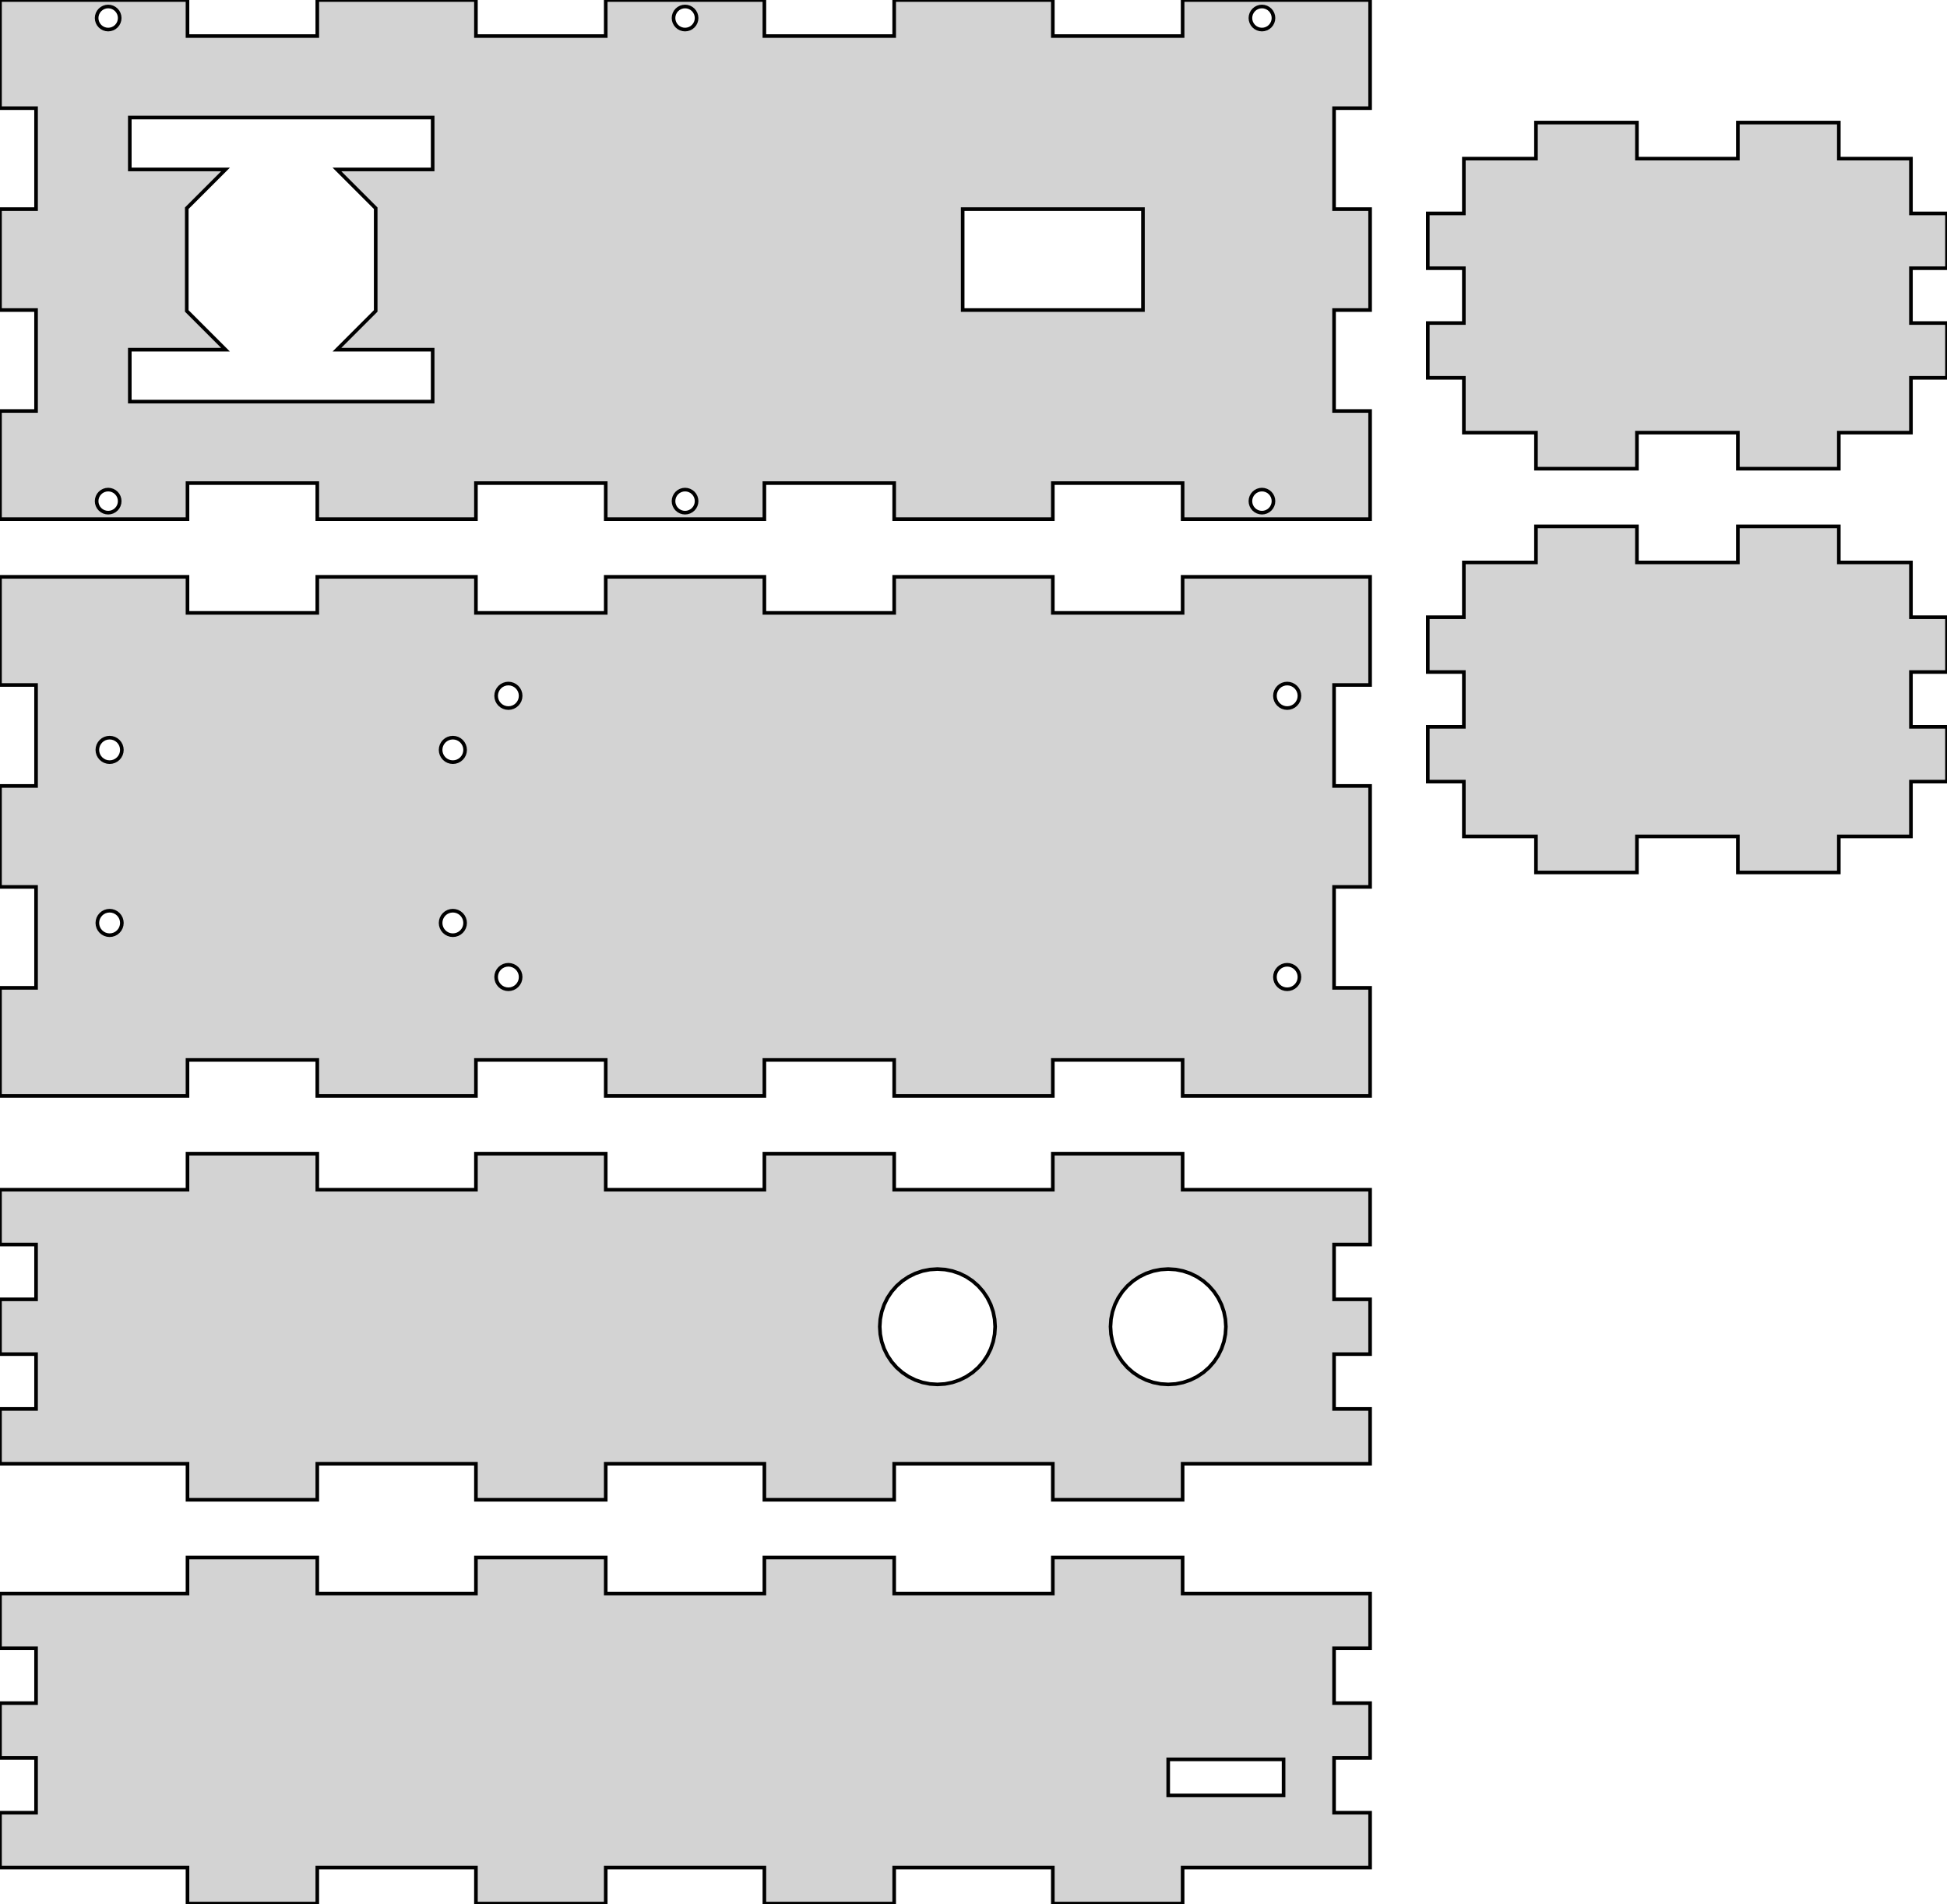
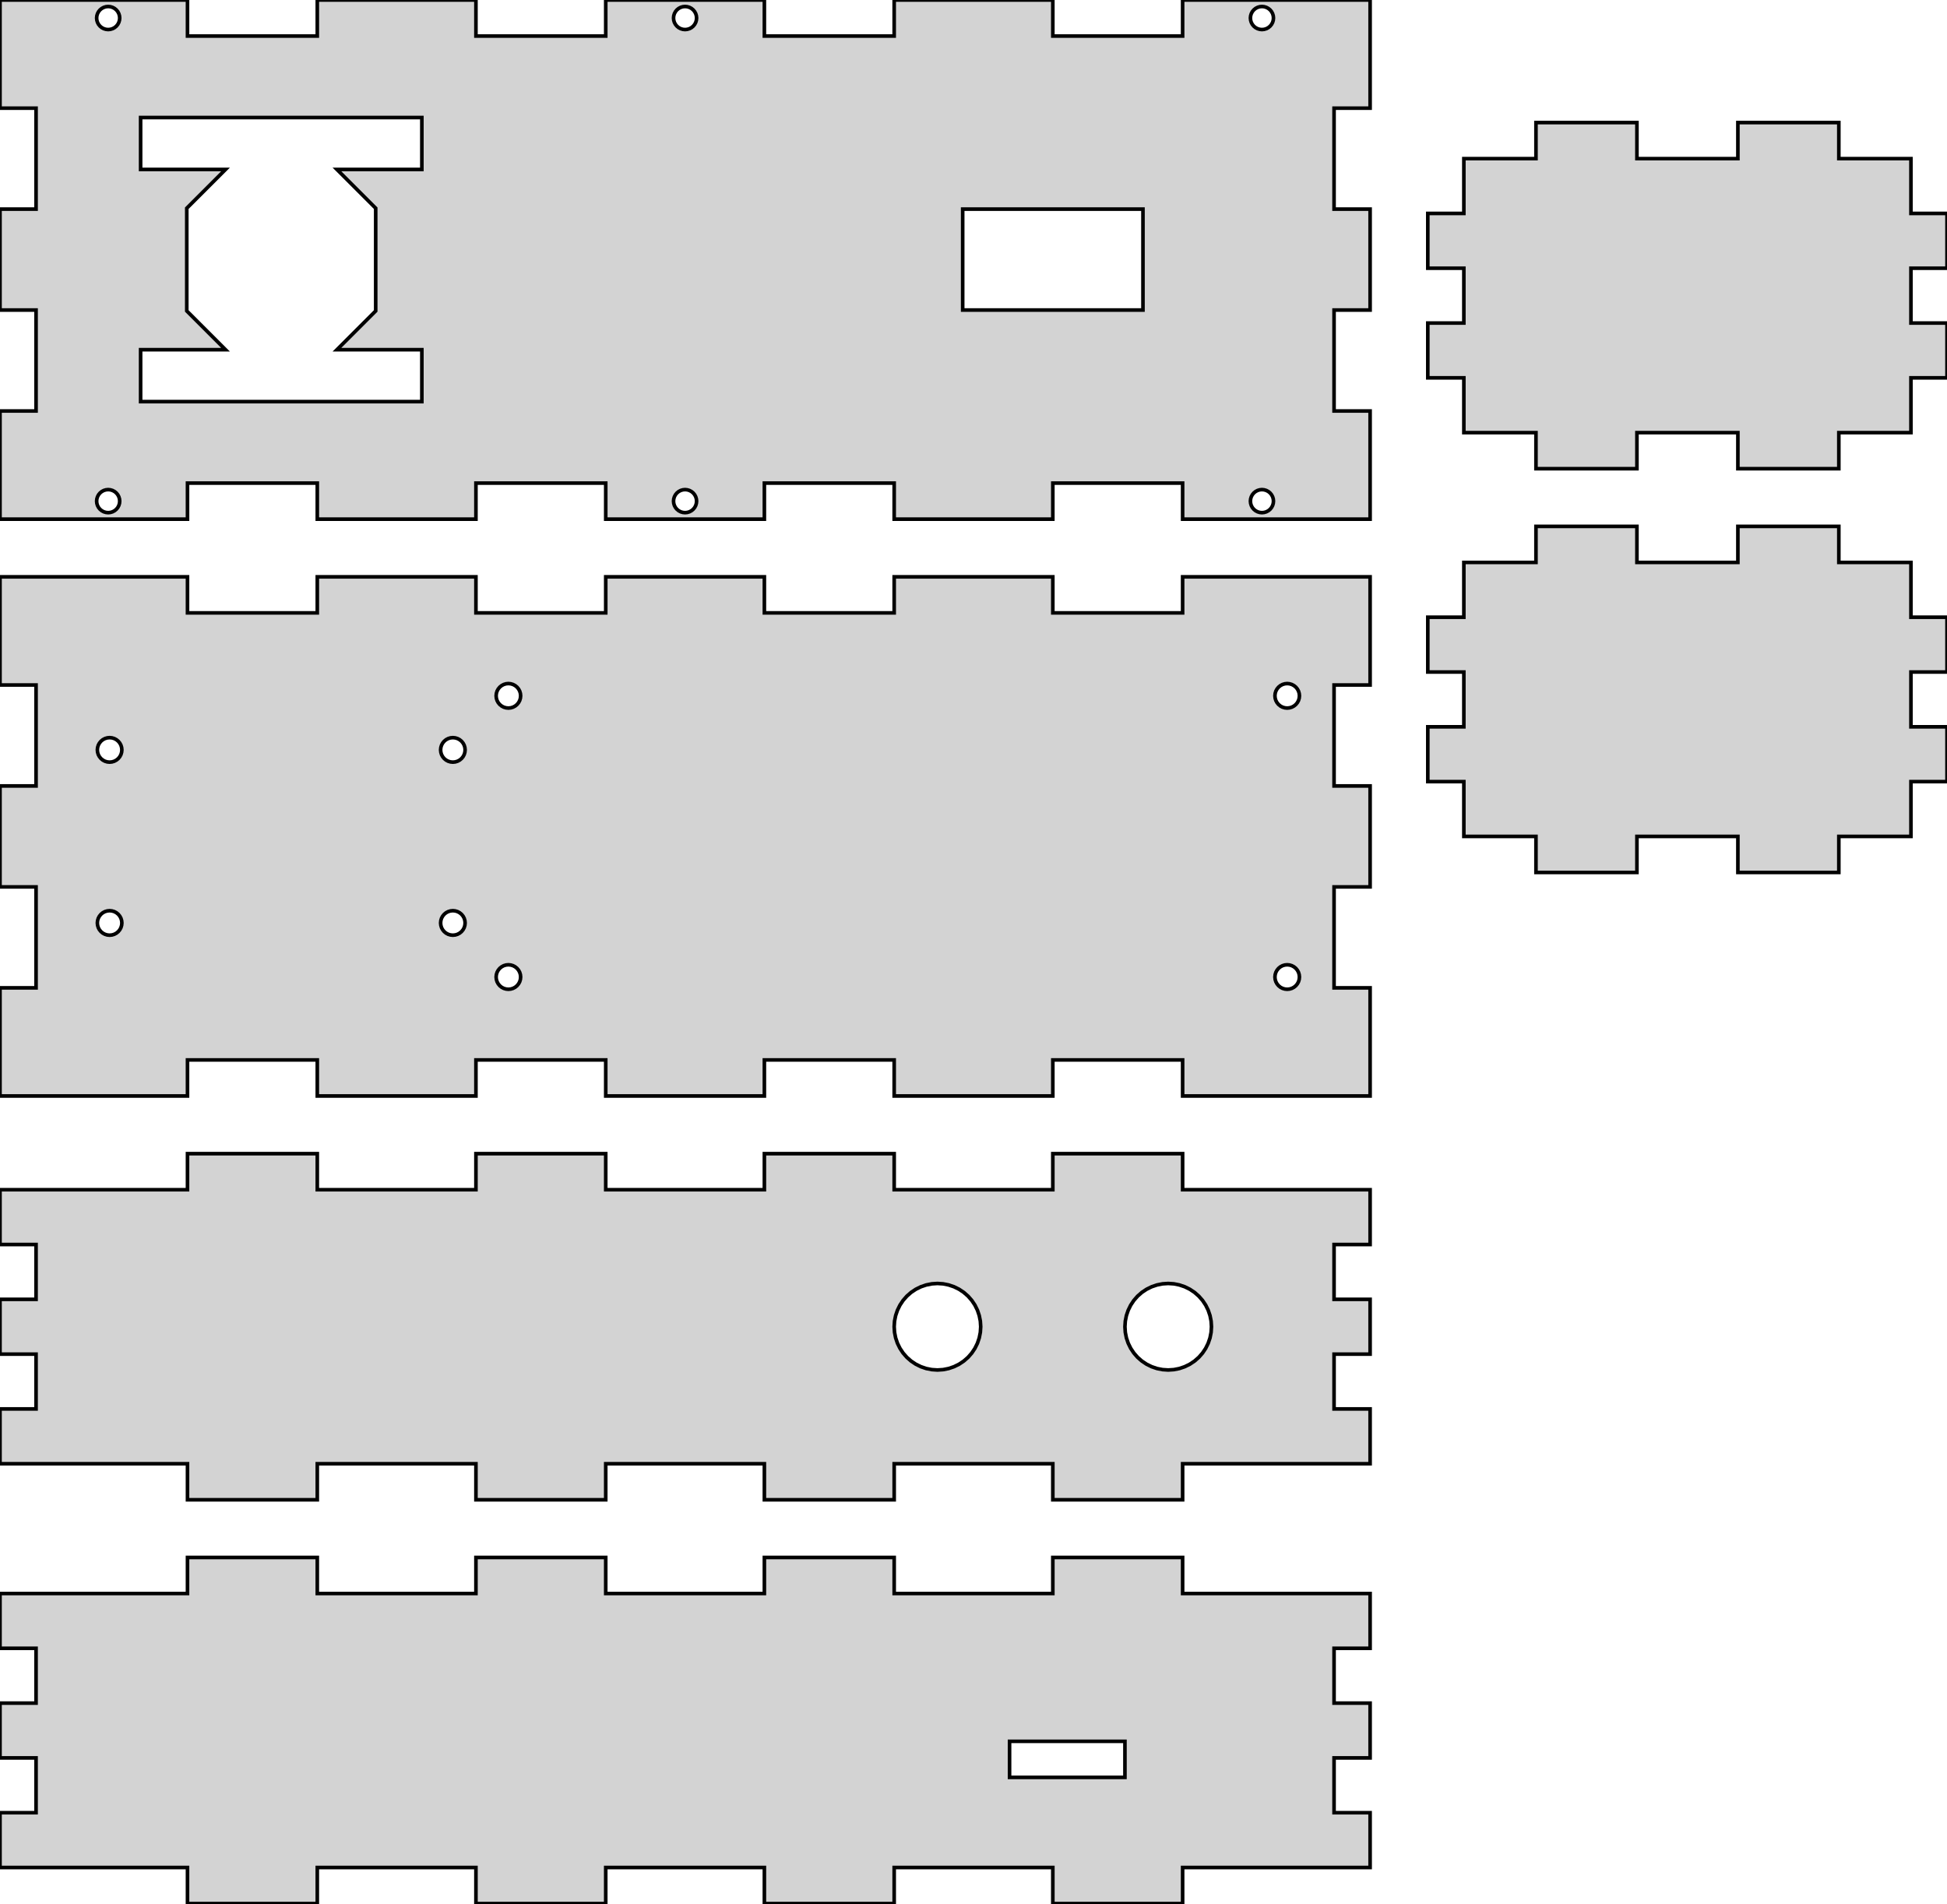
<svg xmlns="http://www.w3.org/2000/svg" width="270mm" height="264mm" viewBox="-95 -116 270 264" version="1.1">
-   <path d=" M -69,-49 L -51,-49 L -51,-44 L -29,-44 L -29,-49 L -11,-49  L -11,-44 L 11,-44 L 11,-49 L 29,-49 L 29,-44 L 51,-44  L 51,-49 L 69,-49 L 69,-44 L 95,-44 L 95,-59 L 90,-59  L 90,-73 L 95,-73 L 95,-87 L 90,-87 L 90,-101 L 95,-101  L 95,-116 L 69,-116 L 69,-111 L 51,-111 L 51,-116 L 29,-116  L 29,-111 L 11,-111 L 11,-116 L -11,-116 L -11,-111 L -29,-111  L -29,-116 L -51,-116 L -51,-111 L -69,-111 L -69,-116 L -95,-116  L -95,-101 L -90,-101 L -90,-87 L -95,-87 L -95,-73 L -90,-73  L -90,-59 L -95,-59 L -95,-44 L -69,-44 z M -80.312,-111.931 L -80.612,-112.022 L -80.889,-112.17 L -81.131,-112.369 L -81.33,-112.611 L -81.478,-112.888  L -81.569,-113.188 L -81.6,-113.5 L -81.569,-113.812 L -81.478,-114.112 L -81.33,-114.389 L -81.131,-114.631  L -80.889,-114.83 L -80.612,-114.978 L -80.312,-115.069 L -80,-115.1 L -79.688,-115.069 L -79.388,-114.978  L -79.111,-114.83 L -78.869,-114.631 L -78.67,-114.389 L -78.522,-114.112 L -78.431,-113.812 L -78.4,-113.5  L -78.431,-113.188 L -78.522,-112.888 L -78.67,-112.611 L -78.869,-112.369 L -79.111,-112.17 L -79.388,-112.022  L -79.688,-111.931 L -80,-111.9 z M -0.312,-111.931 L -0.612,-112.022 L -0.889,-112.17 L -1.131,-112.369 L -1.33,-112.611 L -1.478,-112.888  L -1.569,-113.188 L -1.6,-113.5 L -1.569,-113.812 L -1.478,-114.112 L -1.33,-114.389 L -1.131,-114.631  L -0.889,-114.83 L -0.612,-114.978 L -0.312,-115.069 L 0,-115.1 L 0.312,-115.069 L 0.612,-114.978  L 0.889,-114.83 L 1.131,-114.631 L 1.33,-114.389 L 1.478,-114.112 L 1.569,-113.812 L 1.6,-113.5  L 1.569,-113.188 L 1.478,-112.888 L 1.33,-112.611 L 1.131,-112.369 L 0.889,-112.17 L 0.612,-112.022  L 0.312,-111.931 L 0,-111.9 z M 79.688,-111.931 L 79.388,-112.022 L 79.111,-112.17 L 78.869,-112.369 L 78.67,-112.611 L 78.522,-112.888  L 78.431,-113.188 L 78.4,-113.5 L 78.431,-113.812 L 78.522,-114.112 L 78.67,-114.389 L 78.869,-114.631  L 79.111,-114.83 L 79.388,-114.978 L 79.688,-115.069 L 80,-115.1 L 80.312,-115.069 L 80.612,-114.978  L 80.889,-114.83 L 81.131,-114.631 L 81.33,-114.389 L 81.478,-114.112 L 81.569,-113.812 L 81.6,-113.5  L 81.569,-113.188 L 81.478,-112.888 L 81.33,-112.611 L 81.131,-112.369 L 80.889,-112.17 L 80.612,-112.022  L 80.312,-111.931 L 80,-111.9 z M -77,-60.3 L -77,-67.5 L -63.723,-67.5 L -69.1,-72.877 L -69.1,-87.123 L -63.723,-92.5  L -77,-92.5 L -77,-99.7 L -35,-99.7 L -35,-92.5 L -48.277,-92.5 L -42.9,-87.123  L -42.9,-72.877 L -48.277,-67.5 L -35,-67.5 L -35,-60.3 z M 38.5,-73 L 38.5,-87 L 63.5,-87 L 63.5,-73 z M -0.312,-44.931 L -0.612,-45.022 L -0.889,-45.17 L -1.131,-45.369 L -1.33,-45.611 L -1.478,-45.888  L -1.569,-46.188 L -1.6,-46.5 L -1.569,-46.812 L -1.478,-47.112 L -1.33,-47.389 L -1.131,-47.631  L -0.889,-47.83 L -0.612,-47.978 L -0.312,-48.069 L 0,-48.1 L 0.312,-48.069 L 0.612,-47.978  L 0.889,-47.83 L 1.131,-47.631 L 1.33,-47.389 L 1.478,-47.112 L 1.569,-46.812 L 1.6,-46.5  L 1.569,-46.188 L 1.478,-45.888 L 1.33,-45.611 L 1.131,-45.369 L 0.889,-45.17 L 0.612,-45.022  L 0.312,-44.931 L 0,-44.9 z M 79.688,-44.931 L 79.388,-45.022 L 79.111,-45.17 L 78.869,-45.369 L 78.67,-45.611 L 78.522,-45.888  L 78.431,-46.188 L 78.4,-46.5 L 78.431,-46.812 L 78.522,-47.112 L 78.67,-47.389 L 78.869,-47.631  L 79.111,-47.83 L 79.388,-47.978 L 79.688,-48.069 L 80,-48.1 L 80.312,-48.069 L 80.612,-47.978  L 80.889,-47.83 L 81.131,-47.631 L 81.33,-47.389 L 81.478,-47.112 L 81.569,-46.812 L 81.6,-46.5  L 81.569,-46.188 L 81.478,-45.888 L 81.33,-45.611 L 81.131,-45.369 L 80.889,-45.17 L 80.612,-45.022  L 80.312,-44.931 L 80,-44.9 z M -80.312,-44.931 L -80.612,-45.022 L -80.889,-45.17 L -81.131,-45.369 L -81.33,-45.611 L -81.478,-45.888  L -81.569,-46.188 L -81.6,-46.5 L -81.569,-46.812 L -81.478,-47.112 L -81.33,-47.389 L -81.131,-47.631  L -80.889,-47.83 L -80.612,-47.978 L -80.312,-48.069 L -80,-48.1 L -79.688,-48.069 L -79.388,-47.978  L -79.111,-47.83 L -78.869,-47.631 L -78.67,-47.389 L -78.522,-47.112 L -78.431,-46.812 L -78.4,-46.5  L -78.431,-46.188 L -78.522,-45.888 L -78.67,-45.611 L -78.869,-45.369 L -79.111,-45.17 L -79.388,-45.022  L -79.688,-44.931 L -80,-44.9 z M 132,-56 L 146,-56 L 146,-51 L 160,-51 L 160,-56 L 170,-56  L 170,-63.6 L 175,-63.6 L 175,-71.2 L 170,-71.2 L 170,-78.8 L 175,-78.8  L 175,-86.4 L 170,-86.4 L 170,-94 L 160,-94 L 160,-99 L 146,-99  L 146,-94 L 132,-94 L 132,-99 L 118,-99 L 118,-94 L 108,-94  L 108,-86.4 L 103,-86.4 L 103,-78.8 L 108,-78.8 L 108,-71.2 L 103,-71.2  L 103,-63.6 L 108,-63.6 L 108,-56 L 118,-56 L 118,-51 L 132,-51  z M 132,-0 L 146,-0 L 146,5 L 160,5 L 160,-0 L 170,-0  L 170,-7.6 L 175,-7.6 L 175,-15.2 L 170,-15.2 L 170,-22.8 L 175,-22.8  L 175,-30.4 L 170,-30.4 L 170,-38 L 160,-38 L 160,-43 L 146,-43  L 146,-38 L 132,-38 L 132,-43 L 118,-43 L 118,-38 L 108,-38  L 108,-30.4 L 103,-30.4 L 103,-22.8 L 108,-22.8 L 108,-15.2 L 103,-15.2  L 103,-7.6 L 108,-7.6 L 108,-0 L 118,-0 L 118,5 L 132,5  z M -69,31 L -51,31 L -51,36 L -29,36 L -29,31 L -11,31  L -11,36 L 11,36 L 11,31 L 29,31 L 29,36 L 51,36  L 51,31 L 69,31 L 69,36 L 95,36 L 95,21 L 90,21  L 90,7 L 95,7 L 95,-7 L 90,-7 L 90,-21 L 95,-21  L 95,-36 L 69,-36 L 69,-31 L 51,-31 L 51,-36 L 29,-36  L 29,-31 L 11,-31 L 11,-36 L -11,-36 L -11,-31 L -29,-31  L -29,-36 L -51,-36 L -51,-31 L -69,-31 L -69,-36 L -95,-36  L -95,-21 L -90,-21 L -90,-7 L -95,-7 L -95,7 L -90,7  L -90,21 L -95,21 L -95,36 L -69,36 z M 83.168,-17.833 L 82.849,-17.929 L 82.555,-18.087 L 82.298,-18.298 L 82.087,-18.555 L 81.929,-18.849  L 81.833,-19.168 L 81.8,-19.5 L 81.833,-19.832 L 81.929,-20.151 L 82.087,-20.445 L 82.298,-20.702  L 82.555,-20.913 L 82.849,-21.071 L 83.168,-21.167 L 83.5,-21.2 L 83.832,-21.167 L 84.151,-21.071  L 84.445,-20.913 L 84.702,-20.702 L 84.913,-20.445 L 85.071,-20.151 L 85.167,-19.832 L 85.2,-19.5  L 85.167,-19.168 L 85.071,-18.849 L 84.913,-18.555 L 84.702,-18.298 L 84.445,-18.087 L 84.151,-17.929  L 83.832,-17.833 L 83.5,-17.8 z M -24.832,-17.833 L -25.151,-17.929 L -25.445,-18.087 L -25.702,-18.298 L -25.913,-18.555 L -26.071,-18.849  L -26.167,-19.168 L -26.2,-19.5 L -26.167,-19.832 L -26.071,-20.151 L -25.913,-20.445 L -25.702,-20.702  L -25.445,-20.913 L -25.151,-21.071 L -24.832,-21.167 L -24.5,-21.2 L -24.168,-21.167 L -23.849,-21.071  L -23.555,-20.913 L -23.298,-20.702 L -23.087,-20.445 L -22.929,-20.151 L -22.833,-19.832 L -22.8,-19.5  L -22.833,-19.168 L -22.929,-18.849 L -23.087,-18.555 L -23.298,-18.298 L -23.555,-18.087 L -23.849,-17.929  L -24.168,-17.833 L -24.5,-17.8 z M -80.132,-10.333 L -80.451,-10.429 L -80.745,-10.586 L -81.002,-10.798 L -81.213,-11.056 L -81.371,-11.349  L -81.467,-11.668 L -81.5,-12 L -81.467,-12.332 L -81.371,-12.651 L -81.213,-12.944 L -81.002,-13.202  L -80.745,-13.414 L -80.451,-13.571 L -80.132,-13.667 L -79.8,-13.7 L -79.468,-13.667 L -79.149,-13.571  L -78.856,-13.414 L -78.598,-13.202 L -78.386,-12.944 L -78.229,-12.651 L -78.133,-12.332 L -78.1,-12  L -78.133,-11.668 L -78.229,-11.349 L -78.386,-11.056 L -78.598,-10.798 L -78.856,-10.586 L -79.149,-10.429  L -79.468,-10.333 L -79.8,-10.3 z M -32.532,-10.333 L -32.851,-10.429 L -33.145,-10.586 L -33.402,-10.798 L -33.614,-11.056 L -33.771,-11.349  L -33.867,-11.668 L -33.9,-12 L -33.867,-12.332 L -33.771,-12.651 L -33.614,-12.944 L -33.402,-13.202  L -33.145,-13.414 L -32.851,-13.571 L -32.532,-13.667 L -32.2,-13.7 L -31.868,-13.667 L -31.549,-13.571  L -31.256,-13.414 L -30.998,-13.202 L -30.787,-12.944 L -30.629,-12.651 L -30.533,-12.332 L -30.5,-12  L -30.533,-11.668 L -30.629,-11.349 L -30.787,-11.056 L -30.998,-10.798 L -31.256,-10.586 L -31.549,-10.429  L -31.868,-10.333 L -32.2,-10.3 z M -32.532,13.667 L -32.851,13.571 L -33.145,13.414 L -33.402,13.202 L -33.614,12.944 L -33.771,12.651  L -33.867,12.332 L -33.9,12 L -33.867,11.668 L -33.771,11.349 L -33.614,11.056 L -33.402,10.798  L -33.145,10.586 L -32.851,10.429 L -32.532,10.333 L -32.2,10.3 L -31.868,10.333 L -31.549,10.429  L -31.256,10.586 L -30.998,10.798 L -30.787,11.056 L -30.629,11.349 L -30.533,11.668 L -30.5,12  L -30.533,12.332 L -30.629,12.651 L -30.787,12.944 L -30.998,13.202 L -31.256,13.414 L -31.549,13.571  L -31.868,13.667 L -32.2,13.7 z M -80.132,13.667 L -80.451,13.571 L -80.745,13.414 L -81.002,13.202 L -81.213,12.944 L -81.371,12.651  L -81.467,12.332 L -81.5,12 L -81.467,11.668 L -81.371,11.349 L -81.213,11.056 L -81.002,10.798  L -80.745,10.586 L -80.451,10.429 L -80.132,10.333 L -79.8,10.3 L -79.468,10.333 L -79.149,10.429  L -78.856,10.586 L -78.598,10.798 L -78.386,11.056 L -78.229,11.349 L -78.133,11.668 L -78.1,12  L -78.133,12.332 L -78.229,12.651 L -78.386,12.944 L -78.598,13.202 L -78.856,13.414 L -79.149,13.571  L -79.468,13.667 L -79.8,13.7 z M 83.168,21.167 L 82.849,21.071 L 82.555,20.913 L 82.298,20.702 L 82.087,20.445 L 81.929,20.151  L 81.833,19.832 L 81.8,19.5 L 81.833,19.168 L 81.929,18.849 L 82.087,18.555 L 82.298,18.298  L 82.555,18.087 L 82.849,17.929 L 83.168,17.833 L 83.5,17.8 L 83.832,17.833 L 84.151,17.929  L 84.445,18.087 L 84.702,18.298 L 84.913,18.555 L 85.071,18.849 L 85.167,19.168 L 85.2,19.5  L 85.167,19.832 L 85.071,20.151 L 84.913,20.445 L 84.702,20.702 L 84.445,20.913 L 84.151,21.071  L 83.832,21.167 L 83.5,21.2 z M -24.832,21.167 L -25.151,21.071 L -25.445,20.913 L -25.702,20.702 L -25.913,20.445 L -26.071,20.151  L -26.167,19.832 L -26.2,19.5 L -26.167,19.168 L -26.071,18.849 L -25.913,18.555 L -25.702,18.298  L -25.445,18.087 L -25.151,17.929 L -24.832,17.833 L -24.5,17.8 L -24.168,17.833 L -23.849,17.929  L -23.555,18.087 L -23.298,18.298 L -23.087,18.555 L -22.929,18.849 L -22.833,19.168 L -22.8,19.5  L -22.833,19.832 L -22.929,20.151 L -23.087,20.445 L -23.298,20.702 L -23.555,20.913 L -23.849,21.071  L -24.168,21.167 L -24.5,21.2 z M -51,87 L -29,87 L -29,92 L -11,92 L -11,87 L 11,87  L 11,92 L 29,92 L 29,87 L 51,87 L 51,92 L 69,92  L 69,87 L 95,87 L 95,79.4 L 90,79.4 L 90,71.8 L 95,71.8  L 95,64.2 L 90,64.2 L 90,56.6 L 95,56.6 L 95,49 L 69,49  L 69,44 L 51,44 L 51,49 L 29,49 L 29,44 L 11,44  L 11,49 L -11,49 L -11,44 L -29,44 L -29,49 L -51,49  L -51,44 L -69,44 L -69,49 L -95,49 L -95,56.6 L -90,56.6  L -90,64.2 L -95,64.2 L -95,71.8 L -90,71.8 L -90,79.4 L -95,79.4  L -95,87 L -69,87 L -69,92 L -51,92 z M 65.956,75.932 L 64.929,75.727 L 63.938,75.391 L 63,74.928 L 62.13,74.347 L 61.343,73.657  L 60.653,72.87 L 60.072,72 L 59.609,71.061 L 59.273,70.071 L 59.068,69.044 L 59,68  L 59.068,66.956 L 59.273,65.93 L 59.609,64.939 L 60.072,64 L 60.653,63.13 L 61.343,62.343  L 62.13,61.653 L 63,61.072 L 63.938,60.609 L 64.929,60.273 L 65.956,60.069 L 67,60  L 68.044,60.069 L 69.07,60.273 L 70.061,60.609 L 71,61.072 L 71.87,61.653 L 72.657,62.343  L 73.347,63.13 L 73.928,64 L 74.391,64.939 L 74.727,65.93 L 74.931,66.956 L 75,68  L 74.931,69.044 L 74.727,70.071 L 74.391,71.061 L 73.928,72 L 73.347,72.87 L 72.657,73.657  L 71.87,74.347 L 71,74.928 L 70.061,75.391 L 69.07,75.727 L 68.044,75.932 L 67,76  z M 33.956,75.932 L 32.929,75.727 L 31.939,75.391 L 31,74.928 L 30.13,74.347 L 29.343,73.657  L 28.653,72.87 L 28.072,72 L 27.609,71.061 L 27.273,70.071 L 27.068,69.044 L 27,68  L 27.068,66.956 L 27.273,65.93 L 27.609,64.939 L 28.072,64 L 28.653,63.13 L 29.343,62.343  L 30.13,61.653 L 31,61.072 L 31.939,60.609 L 32.929,60.273 L 33.956,60.069 L 35,60  L 36.044,60.069 L 37.071,60.273 L 38.062,60.609 L 39,61.072 L 39.87,61.653 L 40.657,62.343  L 41.347,63.13 L 41.928,64 L 42.391,64.939 L 42.727,65.93 L 42.931,66.956 L 43,68  L 42.931,69.044 L 42.727,70.071 L 42.391,71.061 L 41.928,72 L 41.347,72.87 L 40.657,73.657  L 39.87,74.347 L 39,74.928 L 38.062,75.391 L 37.071,75.727 L 36.044,75.932 L 35,76  z M -51,143 L -29,143 L -29,148 L -11,148 L -11,143 L 11,143  L 11,148 L 29,148 L 29,143 L 51,143 L 51,148 L 69,148  L 69,143 L 95,143 L 95,135.4 L 90,135.4 L 90,127.8 L 95,127.8  L 95,120.2 L 90,120.2 L 90,112.6 L 95,112.6 L 95,105 L 69,105  L 69,100 L 51,100 L 51,105 L 29,105 L 29,100 L 11,100  L 11,105 L -11,105 L -11,100 L -29,100 L -29,105 L -51,105  L -51,100 L -69,100 L -69,105 L -95,105 L -95,112.6 L -90,112.6  L -90,120.2 L -95,120.2 L -95,127.8 L -90,127.8 L -90,135.4 L -95,135.4  L -95,143 L -69,143 L -69,148 L -51,148 z M 67,133 L 67,128 L 83,128 L 83,133 z " stroke="black" fill="lightgray" stroke-width="0.5" />
+   <path d=" M -69,-49 L -51,-49 L -51,-44 L -29,-44 L -29,-49 L -11,-49  L -11,-44 L 11,-44 L 11,-49 L 29,-49 L 29,-44 L 51,-44  L 51,-49 L 69,-49 L 69,-44 L 95,-44 L 95,-59 L 90,-59  L 90,-73 L 95,-73 L 95,-87 L 90,-87 L 90,-101 L 95,-101  L 95,-116 L 69,-116 L 69,-111 L 51,-111 L 51,-116 L 29,-116  L 29,-111 L 11,-111 L 11,-116 L -11,-116 L -11,-111 L -29,-111  L -29,-116 L -51,-116 L -51,-111 L -69,-111 L -69,-116 L -95,-116  L -95,-101 L -90,-101 L -90,-87 L -95,-87 L -95,-73 L -90,-73  L -90,-59 L -95,-59 L -95,-44 L -69,-44 z M -80.312,-111.931 L -80.612,-112.022 L -80.889,-112.17 L -81.131,-112.369 L -81.33,-112.611 L -81.478,-112.888  L -81.569,-113.188 L -81.6,-113.5 L -81.569,-113.812 L -81.478,-114.112 L -81.33,-114.389 L -81.131,-114.631  L -80.889,-114.83 L -80.612,-114.978 L -80.312,-115.069 L -80,-115.1 L -79.688,-115.069 L -79.388,-114.978  L -79.111,-114.83 L -78.869,-114.631 L -78.67,-114.389 L -78.522,-114.112 L -78.431,-113.812 L -78.4,-113.5  L -78.431,-113.188 L -78.522,-112.888 L -78.67,-112.611 L -78.869,-112.369 L -79.111,-112.17 L -79.388,-112.022  L -79.688,-111.931 L -80,-111.9 z M -0.312,-111.931 L -0.612,-112.022 L -0.889,-112.17 L -1.131,-112.369 L -1.33,-112.611 L -1.478,-112.888  L -1.569,-113.188 L -1.6,-113.5 L -1.569,-113.812 L -1.478,-114.112 L -1.33,-114.389 L -1.131,-114.631  L -0.889,-114.83 L -0.612,-114.978 L -0.312,-115.069 L 0,-115.1 L 0.312,-115.069 L 0.612,-114.978  L 0.889,-114.83 L 1.131,-114.631 L 1.33,-114.389 L 1.478,-114.112 L 1.569,-113.812 L 1.6,-113.5  L 1.569,-113.188 L 1.478,-112.888 L 1.33,-112.611 L 1.131,-112.369 L 0.889,-112.17 L 0.612,-112.022  L 0.312,-111.931 L 0,-111.9 z M 79.688,-111.931 L 79.388,-112.022 L 79.111,-112.17 L 78.869,-112.369 L 78.67,-112.611 L 78.522,-112.888  L 78.431,-113.188 L 78.4,-113.5 L 78.431,-113.812 L 78.522,-114.112 L 78.67,-114.389 L 78.869,-114.631  L 79.111,-114.83 L 79.388,-114.978 L 79.688,-115.069 L 80,-115.1 L 80.312,-115.069 L 80.612,-114.978  L 80.889,-114.83 L 81.131,-114.631 L 81.33,-114.389 L 81.478,-114.112 L 81.569,-113.812 L 81.6,-113.5  L 81.569,-113.188 L 81.478,-112.888 L 81.33,-112.611 L 81.131,-112.369 L 80.889,-112.17 L 80.612,-112.022  L 80.312,-111.931 L 80,-111.9 z M -75.5,-60.3 L -75.5,-67.5 L -63.723,-67.5 L -69.1,-72.877 L -69.1,-87.123 L -63.723,-92.5  L -75.5,-92.5 L -75.5,-99.7 L -36.5,-99.7 L -36.5,-92.5 L -48.277,-92.5 L -42.9,-87.123  L -42.9,-72.877 L -48.277,-67.5 L -36.5,-67.5 L -36.5,-60.3 z M 38.5,-73 L 38.5,-87 L 63.5,-87 L 63.5,-73 z M -0.312,-44.931 L -0.612,-45.022 L -0.889,-45.17 L -1.131,-45.369 L -1.33,-45.611 L -1.478,-45.888  L -1.569,-46.188 L -1.6,-46.5 L -1.569,-46.812 L -1.478,-47.112 L -1.33,-47.389 L -1.131,-47.631  L -0.889,-47.83 L -0.612,-47.978 L -0.312,-48.069 L 0,-48.1 L 0.312,-48.069 L 0.612,-47.978  L 0.889,-47.83 L 1.131,-47.631 L 1.33,-47.389 L 1.478,-47.112 L 1.569,-46.812 L 1.6,-46.5  L 1.569,-46.188 L 1.478,-45.888 L 1.33,-45.611 L 1.131,-45.369 L 0.889,-45.17 L 0.612,-45.022  L 0.312,-44.931 L 0,-44.9 z M 79.688,-44.931 L 79.388,-45.022 L 79.111,-45.17 L 78.869,-45.369 L 78.67,-45.611 L 78.522,-45.888  L 78.431,-46.188 L 78.4,-46.5 L 78.431,-46.812 L 78.522,-47.112 L 78.67,-47.389 L 78.869,-47.631  L 79.111,-47.83 L 79.388,-47.978 L 79.688,-48.069 L 80,-48.1 L 80.312,-48.069 L 80.612,-47.978  L 80.889,-47.83 L 81.131,-47.631 L 81.33,-47.389 L 81.478,-47.112 L 81.569,-46.812 L 81.6,-46.5  L 81.569,-46.188 L 81.478,-45.888 L 81.33,-45.611 L 81.131,-45.369 L 80.889,-45.17 L 80.612,-45.022  L 80.312,-44.931 L 80,-44.9 z M -80.312,-44.931 L -80.612,-45.022 L -80.889,-45.17 L -81.131,-45.369 L -81.33,-45.611 L -81.478,-45.888  L -81.569,-46.188 L -81.6,-46.5 L -81.569,-46.812 L -81.478,-47.112 L -81.33,-47.389 L -81.131,-47.631  L -80.889,-47.83 L -80.612,-47.978 L -80.312,-48.069 L -80,-48.1 L -79.688,-48.069 L -79.388,-47.978  L -79.111,-47.83 L -78.869,-47.631 L -78.67,-47.389 L -78.522,-47.112 L -78.431,-46.812 L -78.4,-46.5  L -78.431,-46.188 L -78.522,-45.888 L -78.67,-45.611 L -78.869,-45.369 L -79.111,-45.17 L -79.388,-45.022  L -79.688,-44.931 L -80,-44.9 z M 132,-56 L 146,-56 L 146,-51 L 160,-51 L 160,-56 L 170,-56  L 170,-63.6 L 175,-63.6 L 175,-71.2 L 170,-71.2 L 170,-78.8 L 175,-78.8  L 175,-86.4 L 170,-86.4 L 170,-94 L 160,-94 L 160,-99 L 146,-99  L 146,-94 L 132,-94 L 132,-99 L 118,-99 L 118,-94 L 108,-94  L 108,-86.4 L 103,-86.4 L 103,-78.8 L 108,-78.8 L 108,-71.2 L 103,-71.2  L 103,-63.6 L 108,-63.6 L 108,-56 L 118,-56 L 118,-51 L 132,-51  z M 132,-0 L 146,-0 L 146,5 L 160,5 L 160,-0 L 170,-0  L 170,-7.6 L 175,-7.6 L 175,-15.2 L 170,-15.2 L 170,-22.8 L 175,-22.8  L 175,-30.4 L 170,-30.4 L 170,-38 L 160,-38 L 160,-43 L 146,-43  L 146,-38 L 132,-38 L 132,-43 L 118,-43 L 118,-38 L 108,-38  L 108,-30.4 L 103,-30.4 L 103,-22.8 L 108,-22.8 L 108,-15.2 L 103,-15.2  L 103,-7.6 L 108,-7.6 L 108,-0 L 118,-0 L 118,5 L 132,5  z M -69,31 L -51,31 L -51,36 L -29,36 L -29,31 L -11,31  L -11,36 L 11,36 L 11,31 L 29,31 L 29,36 L 51,36  L 51,31 L 69,31 L 69,36 L 95,36 L 95,21 L 90,21  L 90,7 L 95,7 L 95,-7 L 90,-7 L 90,-21 L 95,-21  L 95,-36 L 69,-36 L 69,-31 L 51,-31 L 51,-36 L 29,-36  L 29,-31 L 11,-31 L 11,-36 L -11,-36 L -11,-31 L -29,-31  L -29,-36 L -51,-36 L -51,-31 L -69,-31 L -69,-36 L -95,-36  L -95,-21 L -90,-21 L -90,-7 L -95,-7 L -95,7 L -90,7  L -90,21 L -95,21 L -95,36 L -69,36 z M 83.168,-17.833 L 82.849,-17.929 L 82.555,-18.087 L 82.298,-18.298 L 82.087,-18.555 L 81.929,-18.849  L 81.833,-19.168 L 81.8,-19.5 L 81.833,-19.832 L 81.929,-20.151 L 82.087,-20.445 L 82.298,-20.702  L 82.555,-20.913 L 82.849,-21.071 L 83.168,-21.167 L 83.5,-21.2 L 83.832,-21.167 L 84.151,-21.071  L 84.445,-20.913 L 84.702,-20.702 L 84.913,-20.445 L 85.071,-20.151 L 85.167,-19.832 L 85.2,-19.5  L 85.167,-19.168 L 85.071,-18.849 L 84.913,-18.555 L 84.702,-18.298 L 84.445,-18.087 L 84.151,-17.929  L 83.832,-17.833 L 83.5,-17.8 z M -24.832,-17.833 L -25.151,-17.929 L -25.445,-18.087 L -25.702,-18.298 L -25.913,-18.555 L -26.071,-18.849  L -26.167,-19.168 L -26.2,-19.5 L -26.167,-19.832 L -26.071,-20.151 L -25.913,-20.445 L -25.702,-20.702  L -25.445,-20.913 L -25.151,-21.071 L -24.832,-21.167 L -24.5,-21.2 L -24.168,-21.167 L -23.849,-21.071  L -23.555,-20.913 L -23.298,-20.702 L -23.087,-20.445 L -22.929,-20.151 L -22.833,-19.832 L -22.8,-19.5  L -22.833,-19.168 L -22.929,-18.849 L -23.087,-18.555 L -23.298,-18.298 L -23.555,-18.087 L -23.849,-17.929  L -24.168,-17.833 L -24.5,-17.8 z M -80.132,-10.333 L -80.451,-10.429 L -80.745,-10.586 L -81.002,-10.798 L -81.213,-11.056 L -81.371,-11.349  L -81.467,-11.668 L -81.5,-12 L -81.467,-12.332 L -81.371,-12.651 L -81.213,-12.944 L -81.002,-13.202  L -80.745,-13.414 L -80.451,-13.571 L -80.132,-13.667 L -79.8,-13.7 L -79.468,-13.667 L -79.149,-13.571  L -78.856,-13.414 L -78.598,-13.202 L -78.386,-12.944 L -78.229,-12.651 L -78.133,-12.332 L -78.1,-12  L -78.133,-11.668 L -78.229,-11.349 L -78.386,-11.056 L -78.598,-10.798 L -78.856,-10.586 L -79.149,-10.429  L -79.468,-10.333 L -79.8,-10.3 z M -32.532,-10.333 L -32.851,-10.429 L -33.145,-10.586 L -33.402,-10.798 L -33.614,-11.056 L -33.771,-11.349  L -33.867,-11.668 L -33.9,-12 L -33.867,-12.332 L -33.771,-12.651 L -33.614,-12.944 L -33.402,-13.202  L -33.145,-13.414 L -32.851,-13.571 L -32.532,-13.667 L -32.2,-13.7 L -31.868,-13.667 L -31.549,-13.571  L -31.256,-13.414 L -30.998,-13.202 L -30.787,-12.944 L -30.629,-12.651 L -30.533,-12.332 L -30.5,-12  L -30.533,-11.668 L -30.629,-11.349 L -30.787,-11.056 L -30.998,-10.798 L -31.256,-10.586 L -31.549,-10.429  L -31.868,-10.333 L -32.2,-10.3 z M -32.532,13.667 L -32.851,13.571 L -33.145,13.414 L -33.402,13.202 L -33.614,12.944 L -33.771,12.651  L -33.867,12.332 L -33.9,12 L -33.867,11.668 L -33.771,11.349 L -33.614,11.056 L -33.402,10.798  L -33.145,10.586 L -32.851,10.429 L -32.532,10.333 L -32.2,10.3 L -31.868,10.333 L -31.549,10.429  L -31.256,10.586 L -30.998,10.798 L -30.787,11.056 L -30.629,11.349 L -30.533,11.668 L -30.5,12  L -30.533,12.332 L -30.629,12.651 L -30.787,12.944 L -30.998,13.202 L -31.256,13.414 L -31.549,13.571  L -31.868,13.667 L -32.2,13.7 z M -80.132,13.667 L -80.451,13.571 L -80.745,13.414 L -81.002,13.202 L -81.213,12.944 L -81.371,12.651  L -81.467,12.332 L -81.5,12 L -81.467,11.668 L -81.371,11.349 L -81.213,11.056 L -81.002,10.798  L -80.745,10.586 L -80.451,10.429 L -80.132,10.333 L -79.8,10.3 L -79.468,10.333 L -79.149,10.429  L -78.856,10.586 L -78.598,10.798 L -78.386,11.056 L -78.229,11.349 L -78.133,11.668 L -78.1,12  L -78.133,12.332 L -78.229,12.651 L -78.386,12.944 L -78.598,13.202 L -78.856,13.414 L -79.149,13.571  L -79.468,13.667 L -79.8,13.7 z M 83.168,21.167 L 82.849,21.071 L 82.555,20.913 L 82.298,20.702 L 82.087,20.445 L 81.929,20.151  L 81.833,19.832 L 81.8,19.5 L 81.833,19.168 L 81.929,18.849 L 82.087,18.555 L 82.298,18.298  L 82.555,18.087 L 82.849,17.929 L 83.168,17.833 L 83.5,17.8 L 83.832,17.833 L 84.151,17.929  L 84.445,18.087 L 84.702,18.298 L 84.913,18.555 L 85.071,18.849 L 85.167,19.168 L 85.2,19.5  L 85.167,19.832 L 85.071,20.151 L 84.913,20.445 L 84.702,20.702 L 84.445,20.913 L 84.151,21.071  L 83.832,21.167 L 83.5,21.2 z M -24.832,21.167 L -25.151,21.071 L -25.445,20.913 L -25.702,20.702 L -25.913,20.445 L -26.071,20.151  L -26.167,19.832 L -26.2,19.5 L -26.167,19.168 L -26.071,18.849 L -25.913,18.555 L -25.702,18.298  L -25.445,18.087 L -25.151,17.929 L -24.832,17.833 L -24.5,17.8 L -24.168,17.833 L -23.849,17.929  L -23.555,18.087 L -23.298,18.298 L -23.087,18.555 L -22.929,18.849 L -22.833,19.168 L -22.8,19.5  L -22.833,19.832 L -22.929,20.151 L -23.087,20.445 L -23.298,20.702 L -23.555,20.913 L -23.849,21.071  L -24.168,21.167 L -24.5,21.2 z M -51,87 L -29,87 L -29,92 L -11,92 L -11,87 L 11,87  L 11,92 L 29,92 L 29,87 L 51,87 L 51,92 L 69,92  L 69,87 L 95,87 L 95,79.4 L 90,79.4 L 90,71.8 L 95,71.8  L 95,64.2 L 90,64.2 L 90,56.6 L 95,56.6 L 95,49 L 69,49  L 69,44 L 51,44 L 51,49 L 29,49 L 29,44 L 11,44  L 11,49 L -11,49 L -11,44 L -29,44 L -29,49 L -51,49  L -51,44 L -69,44 L -69,49 L -95,49 L -95,56.6 L -90,56.6  L -90,64.2 L -95,64.2 L -95,71.8 L -90,71.8 L -90,79.4 L -95,79.4  L -95,87 L -69,87 L -69,92 L -51,92 z M 66.217,73.949 L 65.447,73.796 L 64.704,73.543 L 64,73.196 L 63.347,72.76 L 62.757,72.243  L 62.24,71.653 L 61.804,71 L 61.457,70.296 L 61.204,69.553 L 61.051,68.783 L 61,68  L 61.051,67.217 L 61.204,66.447 L 61.457,65.704 L 61.804,65 L 62.24,64.347 L 62.757,63.757  L 63.347,63.24 L 64,62.804 L 64.704,62.457 L 65.447,62.205 L 66.217,62.051 L 67,62  L 67.783,62.051 L 68.553,62.205 L 69.296,62.457 L 70,62.804 L 70.653,63.24 L 71.243,63.757  L 71.76,64.347 L 72.196,65 L 72.543,65.704 L 72.796,66.447 L 72.949,67.217 L 73,68  L 72.949,68.783 L 72.796,69.553 L 72.543,70.296 L 72.196,71 L 71.76,71.653 L 71.243,72.243  L 70.653,72.76 L 70,73.196 L 69.296,73.543 L 68.553,73.796 L 67.783,73.949 L 67,74  z M 34.217,73.949 L 33.447,73.796 L 32.704,73.543 L 32,73.196 L 31.347,72.76 L 30.757,72.243  L 30.24,71.653 L 29.804,71 L 29.457,70.296 L 29.204,69.553 L 29.051,68.783 L 29,68  L 29.051,67.217 L 29.204,66.447 L 29.457,65.704 L 29.804,65 L 30.24,64.347 L 30.757,63.757  L 31.347,63.24 L 32,62.804 L 32.704,62.457 L 33.447,62.205 L 34.217,62.051 L 35,62  L 35.783,62.051 L 36.553,62.205 L 37.296,62.457 L 38,62.804 L 38.653,63.24 L 39.243,63.757  L 39.76,64.347 L 40.196,65 L 40.543,65.704 L 40.795,66.447 L 40.949,67.217 L 41,68  L 40.949,68.783 L 40.795,69.553 L 40.543,70.296 L 40.196,71 L 39.76,71.653 L 39.243,72.243  L 38.653,72.76 L 38,73.196 L 37.296,73.543 L 36.553,73.796 L 35.783,73.949 L 35,74  z M -51,143 L -29,143 L -29,148 L -11,148 L -11,143 L 11,143  L 11,148 L 29,148 L 29,143 L 51,143 L 51,148 L 69,148  L 69,143 L 95,143 L 95,135.4 L 90,135.4 L 90,127.8 L 95,127.8  L 95,120.2 L 90,120.2 L 90,112.6 L 95,112.6 L 95,105 L 69,105  L 69,100 L 51,100 L 51,105 L 29,105 L 29,100 L 11,100  L 11,105 L -11,105 L -11,100 L -29,100 L -29,105 L -51,105  L -51,100 L -69,100 L -69,105 L -95,105 L -95,112.6 L -90,112.6  L -90,120.2 L -95,120.2 L -95,127.8 L -90,127.8 L -90,135.4 L -95,135.4  L -95,143 L -69,143 L -69,148 L -51,148 z M 45,130.5 L 45,125.5 L 61,125.5 L 61,130.5 z " stroke="black" fill="lightgray" stroke-width="0.5" />
</svg>
